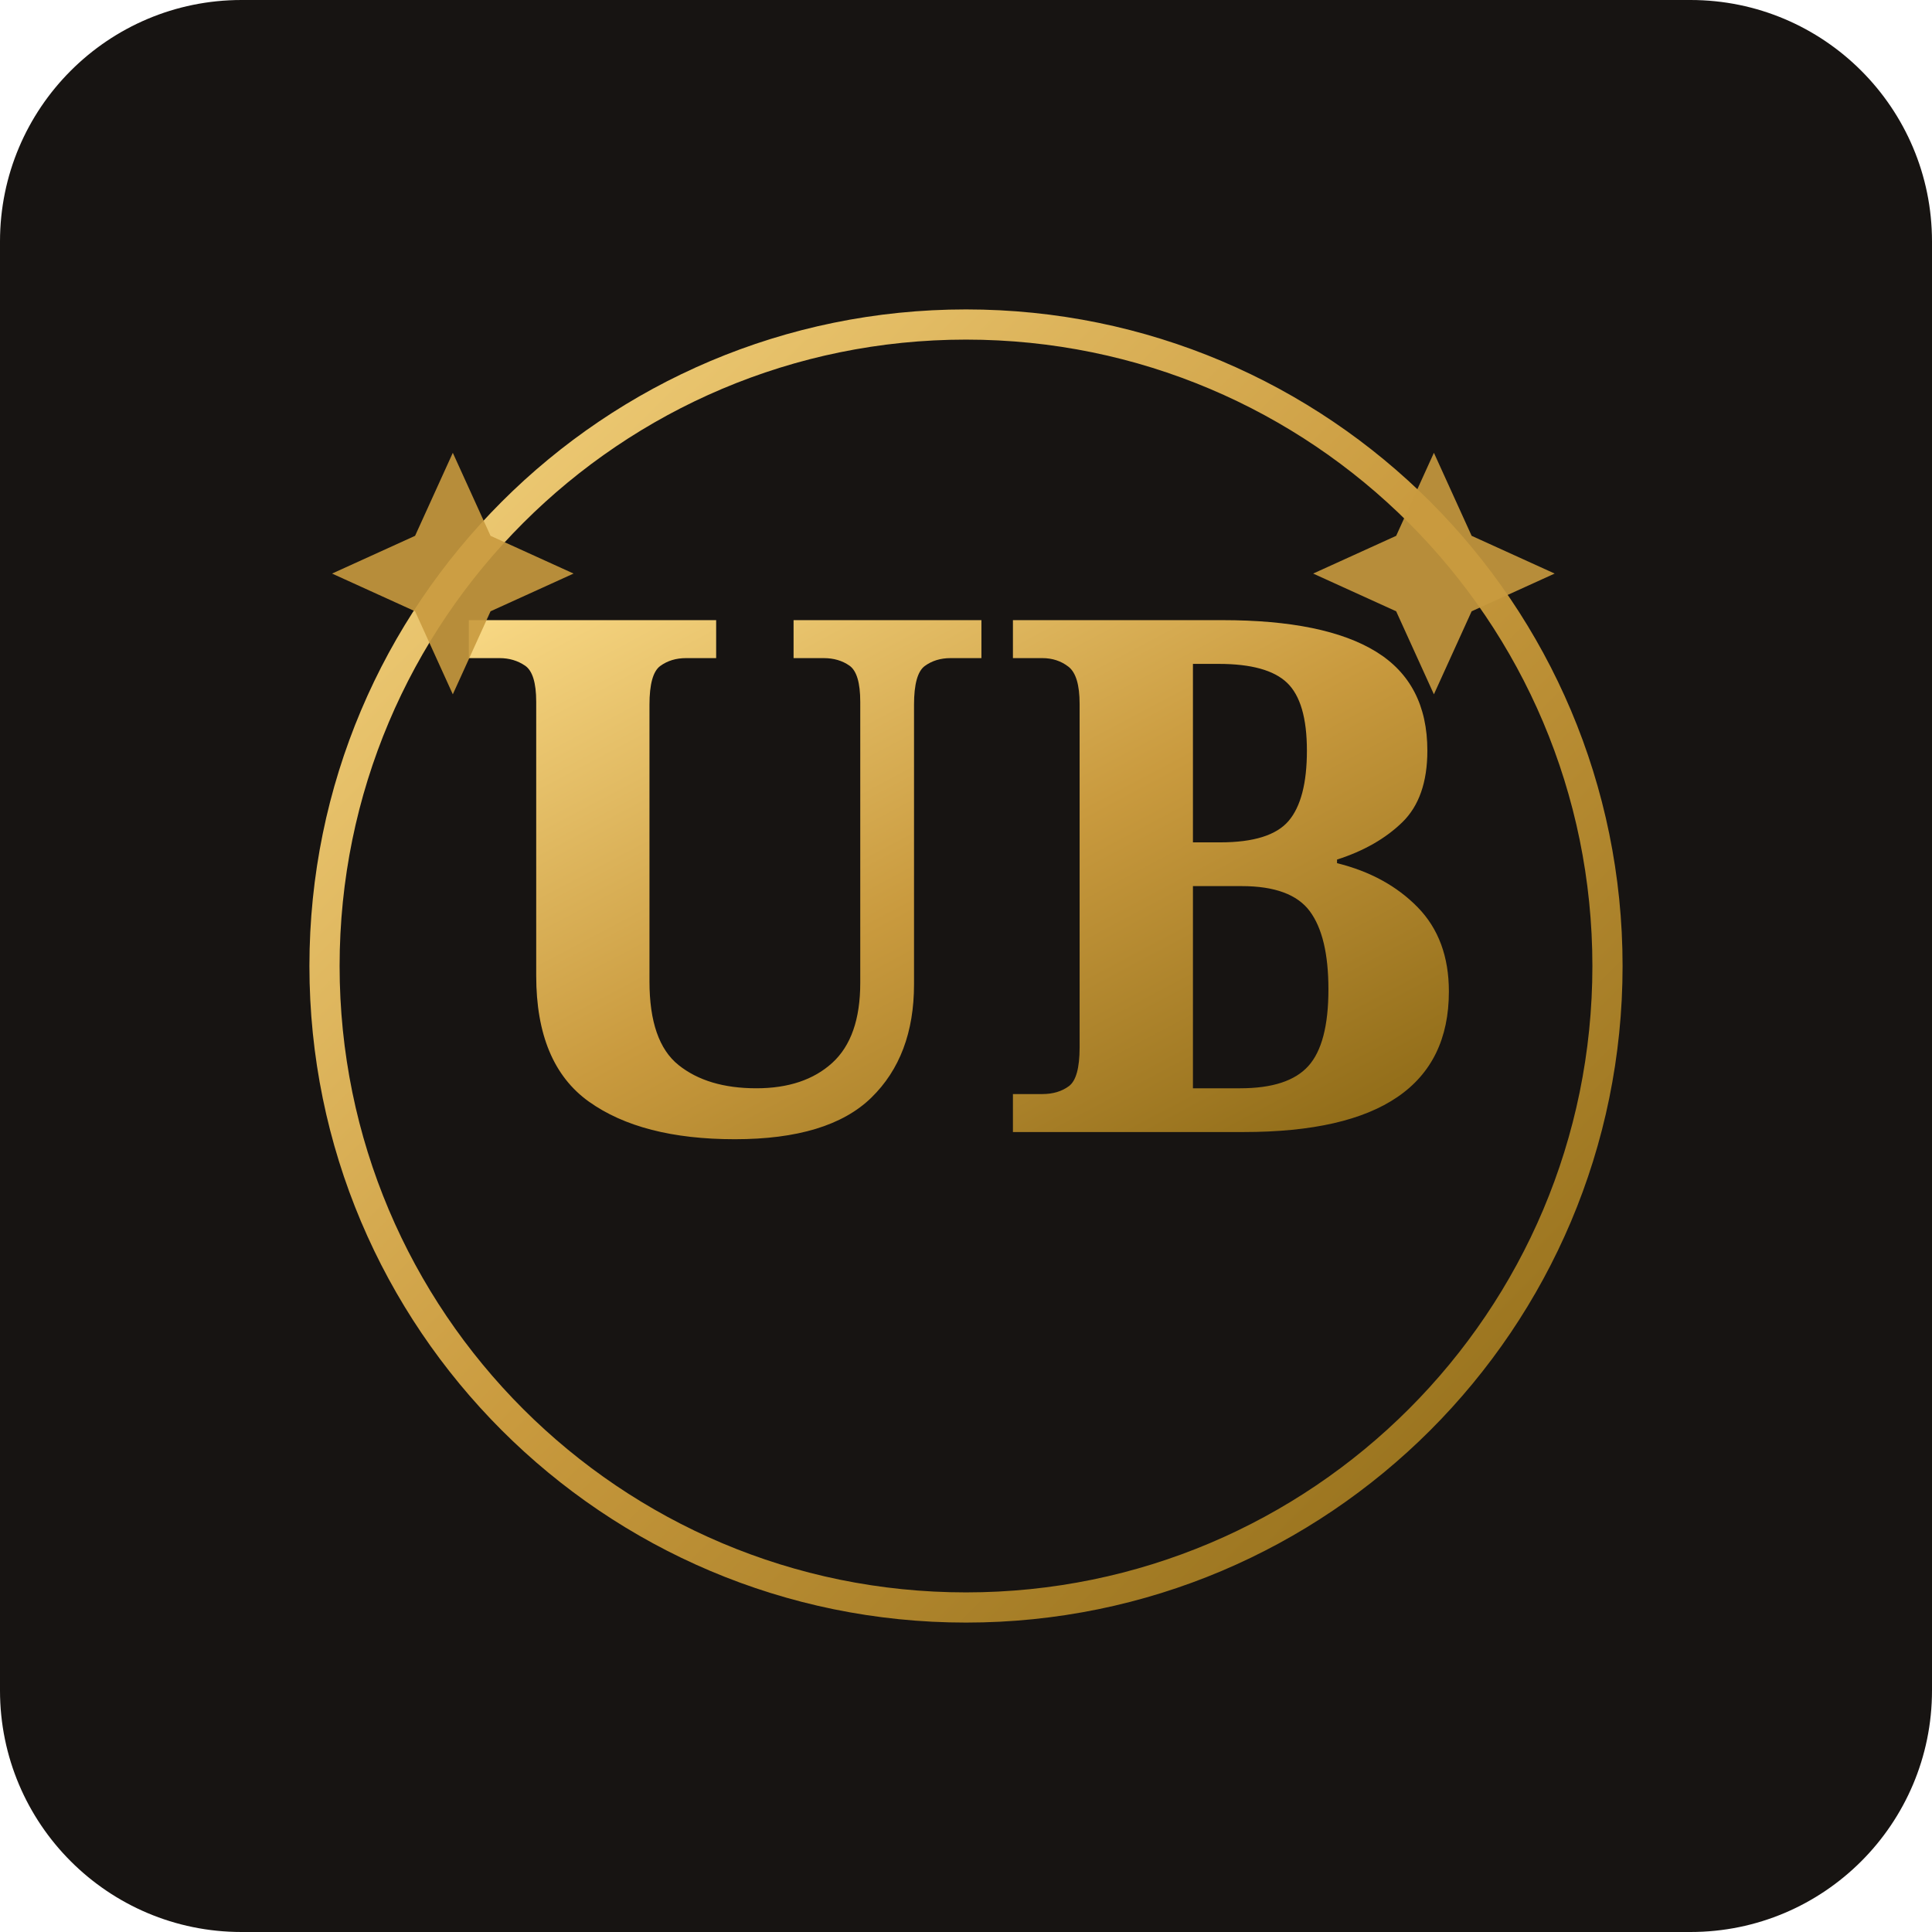
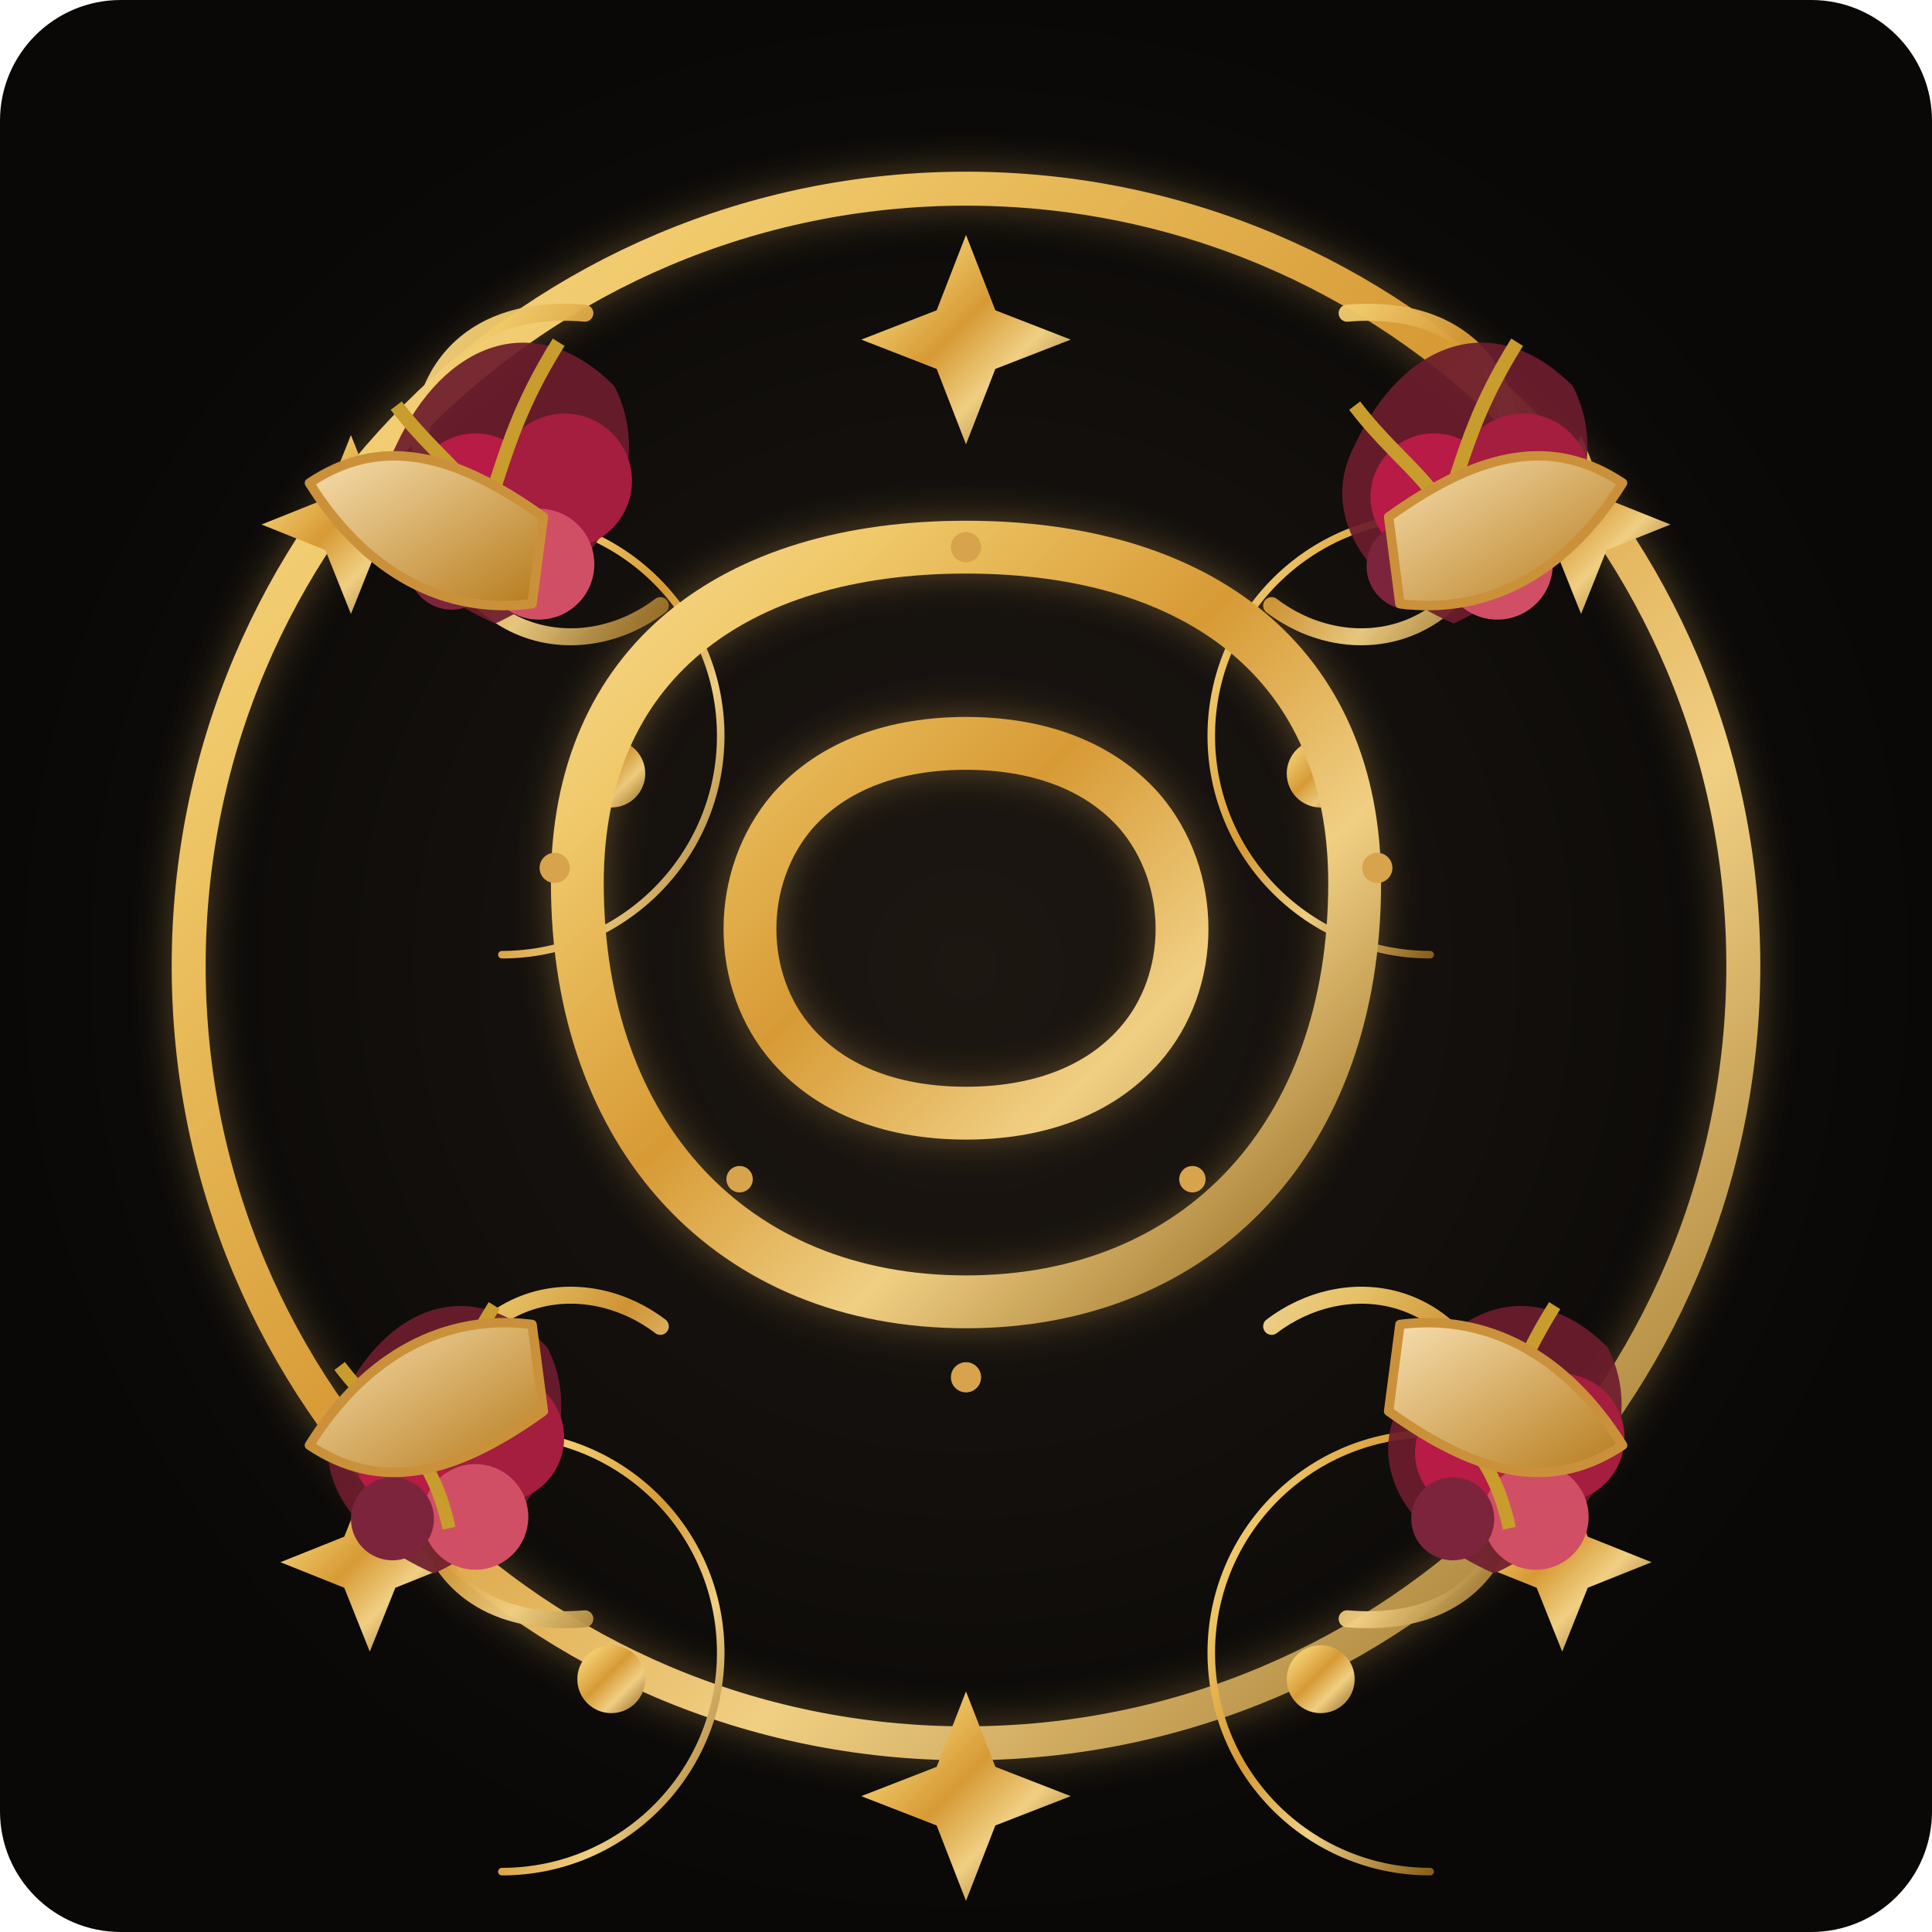
- <svg xmlns="http://www.w3.org/2000/svg" width="512" height="512" viewBox="0 0 512 512">
+ <svg xmlns="http://www.w3.org/2000/svg" width="1024" height="1024" viewBox="0 0 1024 1024">
  <defs>
-     <linearGradient id="gold" x1="0%" x2="100%" y1="0%" y2="100%">
-       <stop offset="0%" stop-color="#f8d884" />
-       <stop offset="50%" stop-color="#c99a3e" />
-       <stop offset="100%" stop-color="#8a6714" />
+     <linearGradient id="gold" x1="0%" y1="0%" x2="100%" y2="100%">
+       <stop offset="0%" stop-color="#f7d98f" />
+       <stop offset="18%" stop-color="#f0c96a" />
+       <stop offset="45%" stop-color="#d79a35" />
+       <stop offset="68%" stop-color="#f0cf83" />
+       <stop offset="100%" stop-color="#8a6018" />
    </linearGradient>
+     <linearGradient id="goldSoft" x1="0%" y1="0%" x2="100%" y2="100%">
+       <stop offset="0%" stop-color="#f7dfaf" />
+       <stop offset="100%" stop-color="#b67b1c" />
+     </linearGradient>
+     <radialGradient id="bgGlow" cx="50%" cy="50%" r="50%">
+       <stop offset="0%" stop-color="#1d1712" />
+       <stop offset="100%" stop-color="#090807" />
+     </radialGradient>
+     <filter id="softGlow" x="-30%" y="-30%" width="160%" height="160%">
+       <feDropShadow dx="0" dy="0" stdDeviation="10" flood-color="#d0a24e" flood-opacity="0.38" />
+     </filter>
  </defs>
-   <rect width="512" height="512" rx="64" fill="#171412" />
-   <circle cx="256" cy="256" r="170" fill="none" stroke="url(#gold)" stroke-width="8" />
-   <g font-family="Georgia, serif" font-size="190" font-weight="700" fill="url(#gold)" text-anchor="middle">
-     <text x="256" y="300">UB</text>
+   <rect width="1024" height="1024" fill="url(#bgGlow)" rx="64" />
+   <g stroke="url(#gold)" stroke-width="18" fill="none" filter="url(#softGlow)">
+     <circle cx="512" cy="512" r="412" />
  </g>
-   <g fill="#C99A3E" opacity="0.9">
-     <path d="M120 120 l10 22 l22 10 l-22 10 l-10 22 l-10 -22 l-22 -10 l22 -10 z" />
-     <path d="M380 120 l10 22 l22 10 l-22 10 l-10 22 l-10 -22 l-22 -10 l22 -10 z" />
+   <g fill="url(#gold)" stroke="url(#gold)" stroke-width="4" stroke-linecap="round" stroke-linejoin="round">
+     <path d="M266 274 A116 116 0 1 1 266 506 A84 84 0 1 0 266 274Z" />
+     <circle cx="324" cy="410" r="18" fill="url(#gold)" stroke="none" />
+     <path d="M758 274 A116 116 0 1 0 758 506 A84 84 0 1 1 758 274Z" />
+     <circle cx="700" cy="410" r="18" fill="url(#gold)" stroke="none" />
+     <path d="M266 760 A116 116 0 1 1 266 992 A84 84 0 1 0 266 760Z" />
+     <circle cx="324" cy="890" r="18" fill="url(#gold)" stroke="none" />
+     <path d="M758 760 A116 116 0 1 0 758 992 A84 84 0 1 1 758 760Z" />
+     <circle cx="700" cy="890" r="18" fill="url(#gold)" stroke="none" />
+   </g>
+   <g fill="url(#gold)" stroke="url(#gold)" stroke-width="4" stroke-linecap="round">
+     <path d="M512 130 l14 36 l36 14 l-36 14 l-14 36 l-14 -36 l-36 -14 l36 -14 z" />
+     <path d="M186 236 l12 30 l30 12 l-30 12 l-12 30 l-12 -30 l-30 -12 l30 -12 z" />
+     <path d="M838 236 l12 30 l30 12 l-30 12 l-12 30 l-12 -30 l-30 -12 l30 -12 z" />
+     <path d="M196 786 l12 30 l30 12 l-30 12 l-12 30 l-12 -30 l-30 -12 l30 -12 z" />
+     <path d="M828 786 l12 30 l30 12 l-30 12 l-12 30 l-12 -30 l-30 -12 l30 -12 z" />
+     <path d="M512 902 l14 36 l36 14 l-36 14 l-14 36 l-14 -36 l-36 -14 l36 -14 z" />
+   </g>
+   <g stroke="url(#gold)" stroke-width="9" stroke-linecap="round" stroke-linejoin="round" fill="none" opacity="0.95">
+     <path d="M310 166 C 240 160, 210 210, 228 272 C 250 345, 312 350, 350 321" />
+     <path d="M714 166 C 784 160, 814 210, 796 272 C 774 345, 712 350, 674 321" />
+     <path d="M310 858 C 240 864, 210 814, 228 752 C 250 679, 312 674, 350 703" />
+     <path d="M714 858 C 784 864, 814 814, 796 752 C 774 679, 712 674, 674 703" />
+   </g>
+   <g>
+     <g transform="translate(210 236) scale(1.05)">
+       <path d="M0 0 C 24 -52, 70 -70, 110 -30 C 130 8, 110 62, 50 90 C 4 70, -18 34, 0 0Z" fill="#6d1c2d" opacity="0.92" />
+       <circle cx="40" cy="26" r="32" fill="#b71b46" />
+       <circle cx="85" cy="18" r="34" fill="#a51d3f" />
+       <circle cx="72" cy="60" r="28" fill="#d14f64" />
+       <circle cx="28" cy="61" r="22" fill="#7d243d" />
+       <path d="M48 26 C 56 2, 62 -20, 82 -52" stroke="#c89c2d" stroke-width="7" fill="none" />
+       <path d="M58 66 C 48 20, 26 14, 0 -20" stroke="#c89c2d" stroke-width="7" fill="none" />
+     </g>
+     <g transform="translate(718 236) scale(1.05)">
+       <path d="M0 0 C 24 -52, 70 -70, 110 -30 C 130 8, 110 62, 50 90 C 4 70, -18 34, 0 0Z" fill="#6d1c2d" opacity="0.92" />
+       <circle cx="40" cy="26" r="32" fill="#b71b46" />
+       <circle cx="85" cy="18" r="34" fill="#a51d3f" />
+       <circle cx="72" cy="60" r="28" fill="#d14f64" />
+       <circle cx="28" cy="61" r="22" fill="#7d243d" />
+       <path d="M48 26 C 56 2, 62 -20, 82 -52" stroke="#c89c2d" stroke-width="7" fill="none" />
+       <path d="M58 66 C 48 20, 26 14, 0 -20" stroke="#c89c2d" stroke-width="7" fill="none" />
+     </g>
+     <g transform="translate(180 744) scale(1.0)">
+       <path d="M0 0 C 24 -52, 70 -70, 110 -30 C 130 8, 110 62, 50 90 C 4 70, -18 34, 0 0Z" fill="#6d1c2d" opacity="0.92" />
+       <circle cx="40" cy="26" r="32" fill="#b71b46" />
+       <circle cx="85" cy="18" r="34" fill="#a51d3f" />
+       <circle cx="72" cy="60" r="28" fill="#d14f64" />
+       <circle cx="28" cy="61" r="22" fill="#7d243d" />
+       <path d="M48 26 C 56 2, 62 -20, 82 -52" stroke="#c89c2d" stroke-width="7" fill="none" />
+       <path d="M58 66 C 48 20, 26 14, 0 -20" stroke="#c89c2d" stroke-width="7" fill="none" />
+     </g>
+     <g transform="translate(742 744) scale(1.0)">
+       <path d="M0 0 C 24 -52, 70 -70, 110 -30 C 130 8, 110 62, 50 90 C 4 70, -18 34, 0 0Z" fill="#6d1c2d" opacity="0.92" />
+       <circle cx="40" cy="26" r="32" fill="#b71b46" />
+       <circle cx="85" cy="18" r="34" fill="#a51d3f" />
+       <circle cx="72" cy="60" r="28" fill="#d14f64" />
+       <circle cx="28" cy="61" r="22" fill="#7d243d" />
+       <path d="M48 26 C 56 2, 62 -20, 82 -52" stroke="#c89c2d" stroke-width="7" fill="none" />
+       <path d="M58 66 C 48 20, 26 14, 0 -20" stroke="#c89c2d" stroke-width="7" fill="none" />
+     </g>
+   </g>
+   <g fill="url(#goldSoft)" stroke="#ca913a" stroke-width="5" stroke-linecap="round" stroke-linejoin="round">
+     <path d="M288 274 C 238 238, 200 232, 164 256 C 194 304, 236 326, 282 320 Z" />
+     <path d="M736 274 C 786 238, 824 232, 860 256 C 830 304, 788 326, 742 320 Z" />
+     <path d="M288 748 C 238 784, 200 790, 164 766 C 194 718, 236 696, 282 702 Z" />
+     <path d="M736 748 C 786 784, 824 790, 860 766 C 830 718, 788 696, 742 702 Z" />
+   </g>
+   <g filter="url(#softGlow)">
+     <path d="M512 290 C 388 290, 306 352, 306 468 C 306 602, 388 690, 512 690 C 636 690, 718 602, 718 468 C 718 352, 636 290, 512 290 Z M512 394 C 475 394, 442 405, 420 430 C 390 465, 390 520, 420 554 C 442 579, 475 590, 512 590 C 549 590, 582 579, 604 554 C 634 520, 634 465, 604 430 C 582 405, 549 394, 512 394 Z" fill="none" stroke="url(#gold)" stroke-width="28" />
+   </g>
+   <g fill="#d7a34d">
+     <circle cx="294" cy="460" r="8" />
+     <circle cx="730" cy="460" r="8" />
+     <circle cx="512" cy="730" r="8" />
+     <circle cx="512" cy="290" r="8" />
+     <circle cx="392" cy="625" r="7" />
+     <circle cx="632" cy="625" r="7" />
  </g>
</svg>
